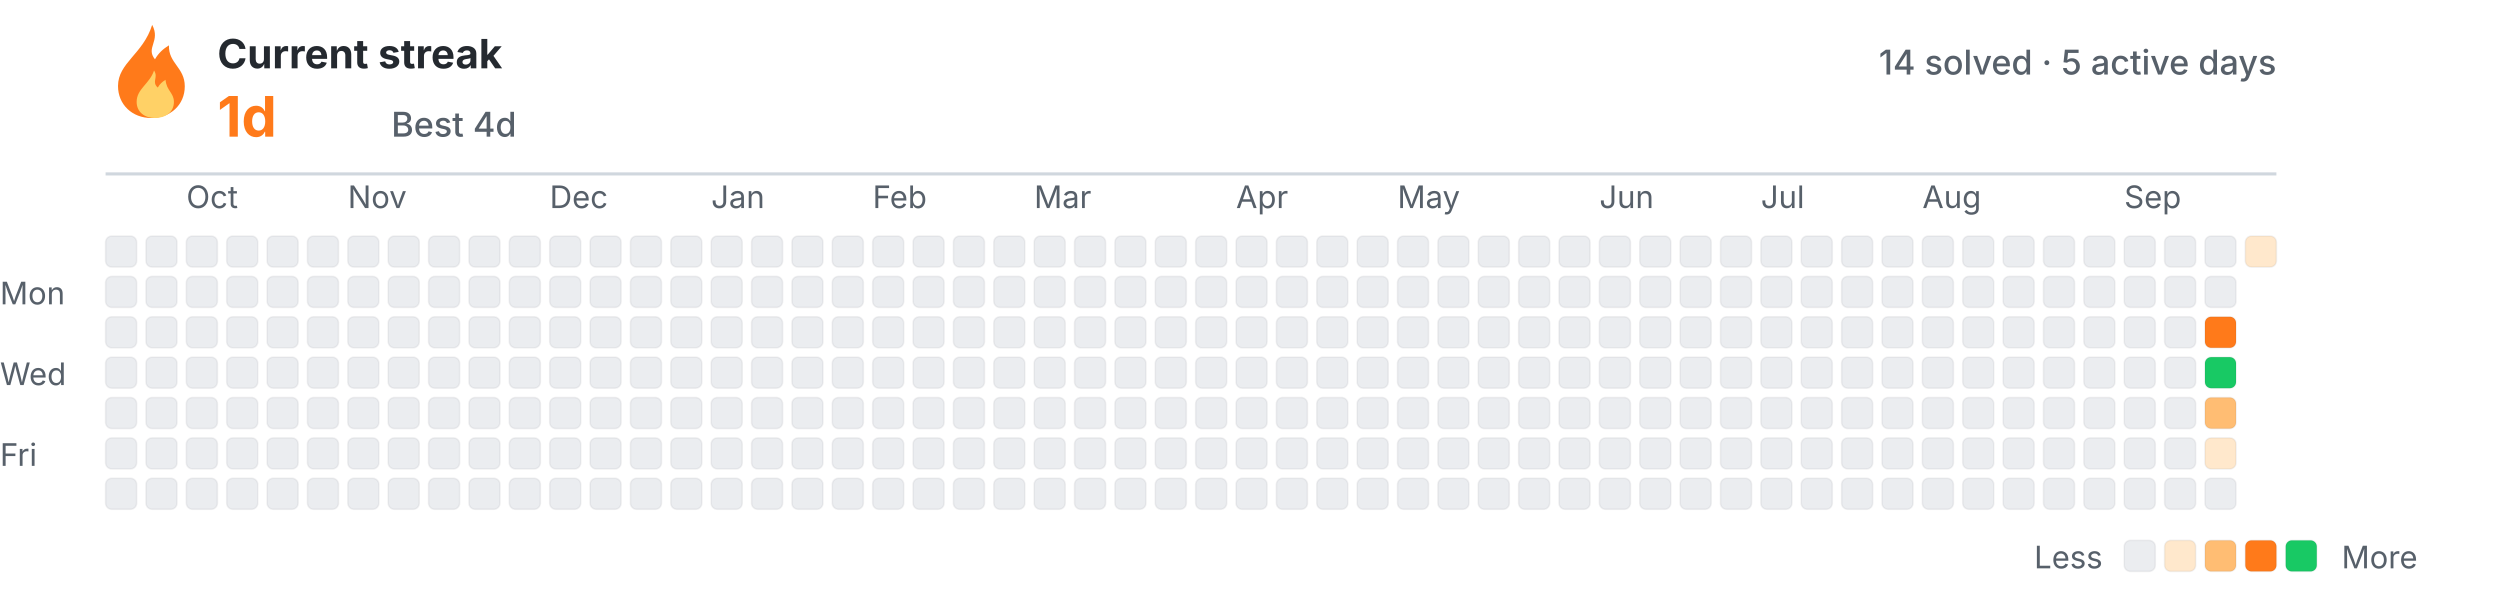
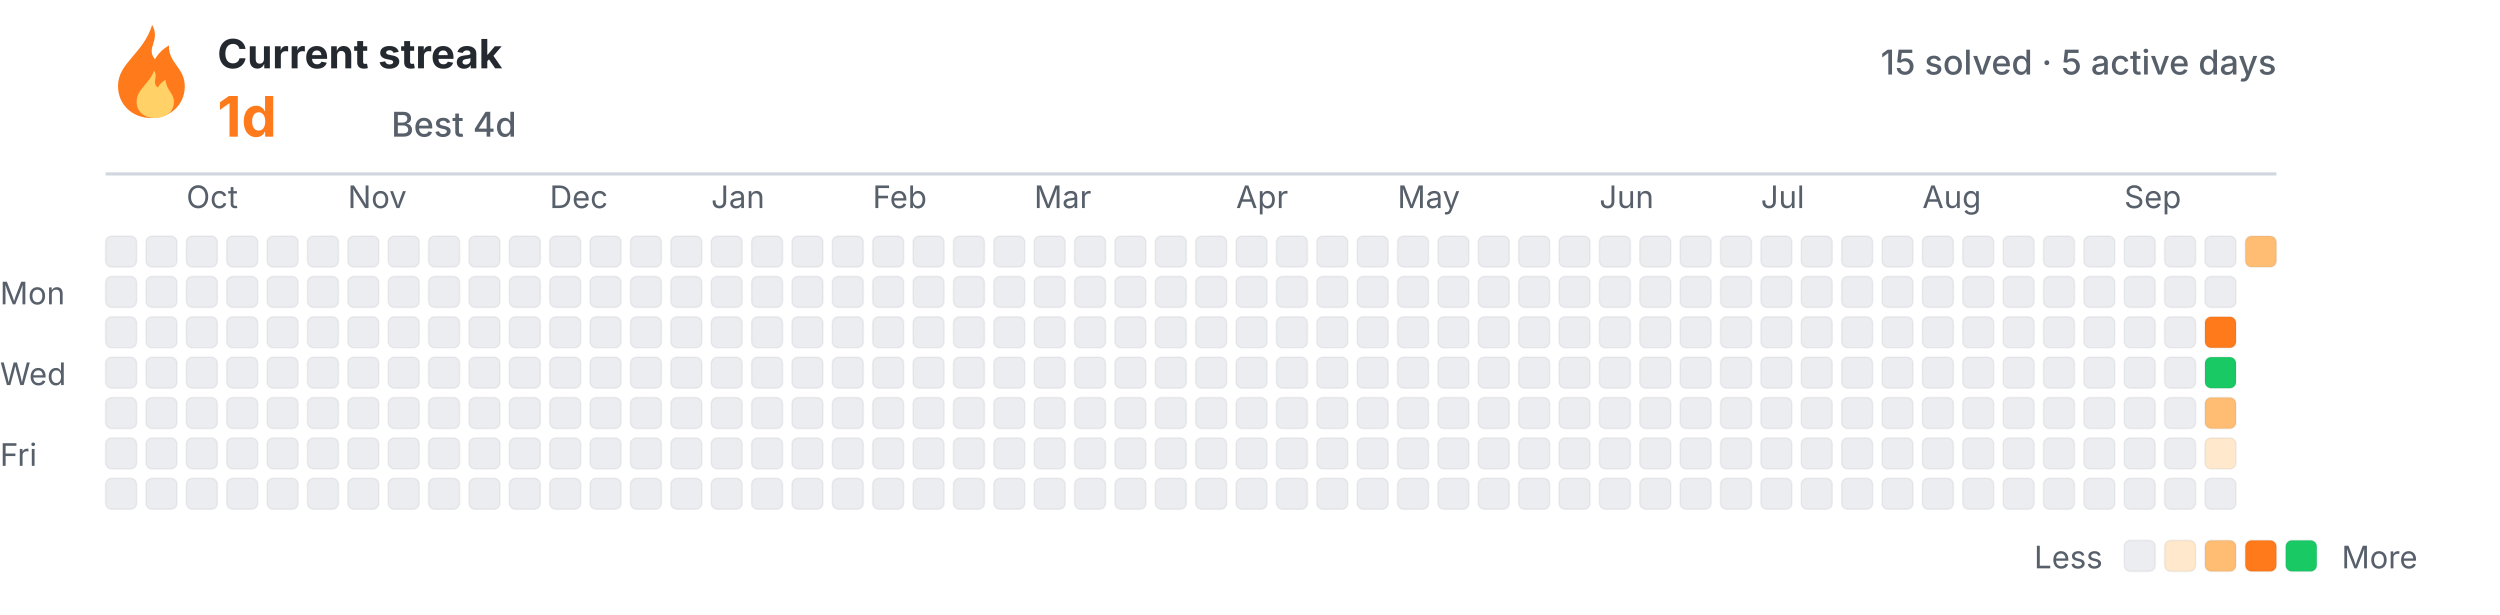
<svg xmlns="http://www.w3.org/2000/svg" width="805" height="198" viewBox="0 0 805 198" role="img" aria-labelledby="title desc">
  <style>
:root{color-scheme:light dark}
.label{font:10px -apple-system,BlinkMacSystemFont,"Segoe UI",sans-serif;fill:#57606a}
.metric{font:650 13px -apple-system,BlinkMacSystemFont,"Segoe UI",sans-serif;fill:#24292f}
.metric-strong{font:750 18px -apple-system,BlinkMacSystemFont,"Segoe UI",sans-serif;fill:#ff7a1a}
.metric-muted{font:550 11px -apple-system,BlinkMacSystemFont,"Segoe UI",sans-serif;fill:#57606a}
.flame{fill:#ff7a1a}
.spark{fill:#ffd166}
.rule{stroke:#d0d7de;stroke-width:1}
.cell{shape-rendering:geometricPrecision;stroke:rgba(27,31,36,.06);stroke-width:.5}
.level-0{fill:#ebedf0}.level-1{fill:#ffe8cc}.level-2{fill:#ffbd73}.level-3{fill:#ff7a1a}.level-4{fill:#18c964}
@media (prefers-color-scheme:dark){.label,.metric-muted{fill:#8b949e}.metric{fill:#f0f6fc}.rule{stroke:#30363d}.cell{stroke:rgba(240,246,252,.06)}.level-0{fill:#161b22}.level-1{fill:#3a2414}.level-2{fill:#7a3d12}.level-3{fill:#ff7a1a}.level-4{fill:#2fd46f}}
</style>
  <g transform="translate(34,8)">
    <path class="flame" d="M15 0c2.8 5.3-2.2 7.3.9 11.1 1.1-2 2.7-3.4 4.5-4.5-.2 5.8 5.1 7.1 5.1 13.2 0 6-4.7 10.2-10.8 10.2S4 25.7 4 19.7C4 12.2 12.1 9.4 15 0Z" />
    <path class="spark" d="M15.6 14.7c1.5 2.3-.9 3.6 1.2 5.5.6-1.1 1.5-1.9 2.5-2.5.3 3.5 2.7 4.2 2.7 7.1 0 3.4-2.8 5.2-6.1 5.2s-5.9-1.9-5.9-5.2c0-4.2 4.2-5.8 5.6-10.1Z" />
    <text x="36" y="14" class="metric">Current streak</text>
    <text x="36" y="36" class="metric-strong">1d</text>
    <text x="92" y="36" class="metric-muted">Best 4d</text>
  </g>
-   <text x="733" y="24" class="metric-muted" text-anchor="end">14 solved · 5 active days</text>
+   <text x="733" y="24" class="metric-muted" text-anchor="end">15 solved · 5 active days</text>
  <line x1="34" y1="56" x2="733" y2="56" class="rule" />
  <text x="60" y="67" class="label">Oct</text>
  <text x="112" y="67" class="label">Nov</text>
  <text x="177" y="67" class="label">Dec</text>
  <text x="229" y="67" class="label">Jan</text>
  <text x="281" y="67" class="label">Feb</text>
  <text x="333" y="67" class="label">Mar</text>
  <text x="398" y="67" class="label">Apr</text>
  <text x="450" y="67" class="label">May</text>
  <text x="515" y="67" class="label">Jun</text>
  <text x="567" y="67" class="label">Jul</text>
  <text x="619" y="67" class="label">Aug</text>
  <text x="684" y="67" class="label">Sep</text>
  <text x="0" y="98" class="label">Mon</text>
  <text x="0" y="124" class="label">Wed</text>
  <text x="0" y="150" class="label">Fri</text>
  <rect x="34" y="76" width="10" height="10" rx="2" class="cell level-0" />
  <rect x="34" y="89" width="10" height="10" rx="2" class="cell level-0" />
  <rect x="34" y="102" width="10" height="10" rx="2" class="cell level-0" />
  <rect x="34" y="115" width="10" height="10" rx="2" class="cell level-0" />
  <rect x="34" y="128" width="10" height="10" rx="2" class="cell level-0" />
  <rect x="34" y="141" width="10" height="10" rx="2" class="cell level-0" />
  <rect x="34" y="154" width="10" height="10" rx="2" class="cell level-0" />
  <rect x="47" y="76" width="10" height="10" rx="2" class="cell level-0" />
  <rect x="47" y="89" width="10" height="10" rx="2" class="cell level-0" />
  <rect x="47" y="102" width="10" height="10" rx="2" class="cell level-0" />
  <rect x="47" y="115" width="10" height="10" rx="2" class="cell level-0" />
  <rect x="47" y="128" width="10" height="10" rx="2" class="cell level-0" />
  <rect x="47" y="141" width="10" height="10" rx="2" class="cell level-0" />
  <rect x="47" y="154" width="10" height="10" rx="2" class="cell level-0" />
  <rect x="60" y="76" width="10" height="10" rx="2" class="cell level-0" />
  <rect x="60" y="89" width="10" height="10" rx="2" class="cell level-0" />
  <rect x="60" y="102" width="10" height="10" rx="2" class="cell level-0" />
  <rect x="60" y="115" width="10" height="10" rx="2" class="cell level-0" />
  <rect x="60" y="128" width="10" height="10" rx="2" class="cell level-0" />
  <rect x="60" y="141" width="10" height="10" rx="2" class="cell level-0" />
  <rect x="60" y="154" width="10" height="10" rx="2" class="cell level-0" />
  <rect x="73" y="76" width="10" height="10" rx="2" class="cell level-0" />
  <rect x="73" y="89" width="10" height="10" rx="2" class="cell level-0" />
  <rect x="73" y="102" width="10" height="10" rx="2" class="cell level-0" />
  <rect x="73" y="115" width="10" height="10" rx="2" class="cell level-0" />
  <rect x="73" y="128" width="10" height="10" rx="2" class="cell level-0" />
  <rect x="73" y="141" width="10" height="10" rx="2" class="cell level-0" />
  <rect x="73" y="154" width="10" height="10" rx="2" class="cell level-0" />
  <rect x="86" y="76" width="10" height="10" rx="2" class="cell level-0" />
  <rect x="86" y="89" width="10" height="10" rx="2" class="cell level-0" />
  <rect x="86" y="102" width="10" height="10" rx="2" class="cell level-0" />
  <rect x="86" y="115" width="10" height="10" rx="2" class="cell level-0" />
  <rect x="86" y="128" width="10" height="10" rx="2" class="cell level-0" />
  <rect x="86" y="141" width="10" height="10" rx="2" class="cell level-0" />
  <rect x="86" y="154" width="10" height="10" rx="2" class="cell level-0" />
  <rect x="99" y="76" width="10" height="10" rx="2" class="cell level-0" />
  <rect x="99" y="89" width="10" height="10" rx="2" class="cell level-0" />
  <rect x="99" y="102" width="10" height="10" rx="2" class="cell level-0" />
  <rect x="99" y="115" width="10" height="10" rx="2" class="cell level-0" />
  <rect x="99" y="128" width="10" height="10" rx="2" class="cell level-0" />
  <rect x="99" y="141" width="10" height="10" rx="2" class="cell level-0" />
  <rect x="99" y="154" width="10" height="10" rx="2" class="cell level-0" />
  <rect x="112" y="76" width="10" height="10" rx="2" class="cell level-0" />
  <rect x="112" y="89" width="10" height="10" rx="2" class="cell level-0" />
  <rect x="112" y="102" width="10" height="10" rx="2" class="cell level-0" />
  <rect x="112" y="115" width="10" height="10" rx="2" class="cell level-0" />
  <rect x="112" y="128" width="10" height="10" rx="2" class="cell level-0" />
  <rect x="112" y="141" width="10" height="10" rx="2" class="cell level-0" />
  <rect x="112" y="154" width="10" height="10" rx="2" class="cell level-0" />
  <rect x="125" y="76" width="10" height="10" rx="2" class="cell level-0" />
  <rect x="125" y="89" width="10" height="10" rx="2" class="cell level-0" />
  <rect x="125" y="102" width="10" height="10" rx="2" class="cell level-0" />
  <rect x="125" y="115" width="10" height="10" rx="2" class="cell level-0" />
  <rect x="125" y="128" width="10" height="10" rx="2" class="cell level-0" />
  <rect x="125" y="141" width="10" height="10" rx="2" class="cell level-0" />
  <rect x="125" y="154" width="10" height="10" rx="2" class="cell level-0" />
  <rect x="138" y="76" width="10" height="10" rx="2" class="cell level-0" />
  <rect x="138" y="89" width="10" height="10" rx="2" class="cell level-0" />
  <rect x="138" y="102" width="10" height="10" rx="2" class="cell level-0" />
  <rect x="138" y="115" width="10" height="10" rx="2" class="cell level-0" />
  <rect x="138" y="128" width="10" height="10" rx="2" class="cell level-0" />
  <rect x="138" y="141" width="10" height="10" rx="2" class="cell level-0" />
  <rect x="138" y="154" width="10" height="10" rx="2" class="cell level-0" />
  <rect x="151" y="76" width="10" height="10" rx="2" class="cell level-0" />
  <rect x="151" y="89" width="10" height="10" rx="2" class="cell level-0" />
  <rect x="151" y="102" width="10" height="10" rx="2" class="cell level-0" />
  <rect x="151" y="115" width="10" height="10" rx="2" class="cell level-0" />
  <rect x="151" y="128" width="10" height="10" rx="2" class="cell level-0" />
  <rect x="151" y="141" width="10" height="10" rx="2" class="cell level-0" />
  <rect x="151" y="154" width="10" height="10" rx="2" class="cell level-0" />
  <rect x="164" y="76" width="10" height="10" rx="2" class="cell level-0" />
  <rect x="164" y="89" width="10" height="10" rx="2" class="cell level-0" />
  <rect x="164" y="102" width="10" height="10" rx="2" class="cell level-0" />
  <rect x="164" y="115" width="10" height="10" rx="2" class="cell level-0" />
  <rect x="164" y="128" width="10" height="10" rx="2" class="cell level-0" />
  <rect x="164" y="141" width="10" height="10" rx="2" class="cell level-0" />
  <rect x="164" y="154" width="10" height="10" rx="2" class="cell level-0" />
  <rect x="177" y="76" width="10" height="10" rx="2" class="cell level-0" />
  <rect x="177" y="89" width="10" height="10" rx="2" class="cell level-0" />
  <rect x="177" y="102" width="10" height="10" rx="2" class="cell level-0" />
  <rect x="177" y="115" width="10" height="10" rx="2" class="cell level-0" />
  <rect x="177" y="128" width="10" height="10" rx="2" class="cell level-0" />
  <rect x="177" y="141" width="10" height="10" rx="2" class="cell level-0" />
  <rect x="177" y="154" width="10" height="10" rx="2" class="cell level-0" />
  <rect x="190" y="76" width="10" height="10" rx="2" class="cell level-0" />
  <rect x="190" y="89" width="10" height="10" rx="2" class="cell level-0" />
  <rect x="190" y="102" width="10" height="10" rx="2" class="cell level-0" />
  <rect x="190" y="115" width="10" height="10" rx="2" class="cell level-0" />
  <rect x="190" y="128" width="10" height="10" rx="2" class="cell level-0" />
  <rect x="190" y="141" width="10" height="10" rx="2" class="cell level-0" />
  <rect x="190" y="154" width="10" height="10" rx="2" class="cell level-0" />
  <rect x="203" y="76" width="10" height="10" rx="2" class="cell level-0" />
  <rect x="203" y="89" width="10" height="10" rx="2" class="cell level-0" />
  <rect x="203" y="102" width="10" height="10" rx="2" class="cell level-0" />
  <rect x="203" y="115" width="10" height="10" rx="2" class="cell level-0" />
  <rect x="203" y="128" width="10" height="10" rx="2" class="cell level-0" />
  <rect x="203" y="141" width="10" height="10" rx="2" class="cell level-0" />
  <rect x="203" y="154" width="10" height="10" rx="2" class="cell level-0" />
  <rect x="216" y="76" width="10" height="10" rx="2" class="cell level-0" />
  <rect x="216" y="89" width="10" height="10" rx="2" class="cell level-0" />
  <rect x="216" y="102" width="10" height="10" rx="2" class="cell level-0" />
  <rect x="216" y="115" width="10" height="10" rx="2" class="cell level-0" />
  <rect x="216" y="128" width="10" height="10" rx="2" class="cell level-0" />
  <rect x="216" y="141" width="10" height="10" rx="2" class="cell level-0" />
  <rect x="216" y="154" width="10" height="10" rx="2" class="cell level-0" />
  <rect x="229" y="76" width="10" height="10" rx="2" class="cell level-0" />
  <rect x="229" y="89" width="10" height="10" rx="2" class="cell level-0" />
  <rect x="229" y="102" width="10" height="10" rx="2" class="cell level-0" />
  <rect x="229" y="115" width="10" height="10" rx="2" class="cell level-0" />
  <rect x="229" y="128" width="10" height="10" rx="2" class="cell level-0" />
  <rect x="229" y="141" width="10" height="10" rx="2" class="cell level-0" />
  <rect x="229" y="154" width="10" height="10" rx="2" class="cell level-0" />
  <rect x="242" y="76" width="10" height="10" rx="2" class="cell level-0" />
  <rect x="242" y="89" width="10" height="10" rx="2" class="cell level-0" />
  <rect x="242" y="102" width="10" height="10" rx="2" class="cell level-0" />
  <rect x="242" y="115" width="10" height="10" rx="2" class="cell level-0" />
  <rect x="242" y="128" width="10" height="10" rx="2" class="cell level-0" />
  <rect x="242" y="141" width="10" height="10" rx="2" class="cell level-0" />
  <rect x="242" y="154" width="10" height="10" rx="2" class="cell level-0" />
  <rect x="255" y="76" width="10" height="10" rx="2" class="cell level-0" />
  <rect x="255" y="89" width="10" height="10" rx="2" class="cell level-0" />
  <rect x="255" y="102" width="10" height="10" rx="2" class="cell level-0" />
  <rect x="255" y="115" width="10" height="10" rx="2" class="cell level-0" />
  <rect x="255" y="128" width="10" height="10" rx="2" class="cell level-0" />
  <rect x="255" y="141" width="10" height="10" rx="2" class="cell level-0" />
  <rect x="255" y="154" width="10" height="10" rx="2" class="cell level-0" />
  <rect x="268" y="76" width="10" height="10" rx="2" class="cell level-0" />
  <rect x="268" y="89" width="10" height="10" rx="2" class="cell level-0" />
  <rect x="268" y="102" width="10" height="10" rx="2" class="cell level-0" />
  <rect x="268" y="115" width="10" height="10" rx="2" class="cell level-0" />
  <rect x="268" y="128" width="10" height="10" rx="2" class="cell level-0" />
  <rect x="268" y="141" width="10" height="10" rx="2" class="cell level-0" />
  <rect x="268" y="154" width="10" height="10" rx="2" class="cell level-0" />
  <rect x="281" y="76" width="10" height="10" rx="2" class="cell level-0" />
  <rect x="281" y="89" width="10" height="10" rx="2" class="cell level-0" />
  <rect x="281" y="102" width="10" height="10" rx="2" class="cell level-0" />
  <rect x="281" y="115" width="10" height="10" rx="2" class="cell level-0" />
  <rect x="281" y="128" width="10" height="10" rx="2" class="cell level-0" />
  <rect x="281" y="141" width="10" height="10" rx="2" class="cell level-0" />
  <rect x="281" y="154" width="10" height="10" rx="2" class="cell level-0" />
  <rect x="294" y="76" width="10" height="10" rx="2" class="cell level-0" />
  <rect x="294" y="89" width="10" height="10" rx="2" class="cell level-0" />
  <rect x="294" y="102" width="10" height="10" rx="2" class="cell level-0" />
  <rect x="294" y="115" width="10" height="10" rx="2" class="cell level-0" />
  <rect x="294" y="128" width="10" height="10" rx="2" class="cell level-0" />
  <rect x="294" y="141" width="10" height="10" rx="2" class="cell level-0" />
  <rect x="294" y="154" width="10" height="10" rx="2" class="cell level-0" />
  <rect x="307" y="76" width="10" height="10" rx="2" class="cell level-0" />
  <rect x="307" y="89" width="10" height="10" rx="2" class="cell level-0" />
  <rect x="307" y="102" width="10" height="10" rx="2" class="cell level-0" />
  <rect x="307" y="115" width="10" height="10" rx="2" class="cell level-0" />
  <rect x="307" y="128" width="10" height="10" rx="2" class="cell level-0" />
  <rect x="307" y="141" width="10" height="10" rx="2" class="cell level-0" />
  <rect x="307" y="154" width="10" height="10" rx="2" class="cell level-0" />
  <rect x="320" y="76" width="10" height="10" rx="2" class="cell level-0" />
  <rect x="320" y="89" width="10" height="10" rx="2" class="cell level-0" />
  <rect x="320" y="102" width="10" height="10" rx="2" class="cell level-0" />
  <rect x="320" y="115" width="10" height="10" rx="2" class="cell level-0" />
  <rect x="320" y="128" width="10" height="10" rx="2" class="cell level-0" />
  <rect x="320" y="141" width="10" height="10" rx="2" class="cell level-0" />
  <rect x="320" y="154" width="10" height="10" rx="2" class="cell level-0" />
  <rect x="333" y="76" width="10" height="10" rx="2" class="cell level-0" />
  <rect x="333" y="89" width="10" height="10" rx="2" class="cell level-0" />
  <rect x="333" y="102" width="10" height="10" rx="2" class="cell level-0" />
  <rect x="333" y="115" width="10" height="10" rx="2" class="cell level-0" />
  <rect x="333" y="128" width="10" height="10" rx="2" class="cell level-0" />
  <rect x="333" y="141" width="10" height="10" rx="2" class="cell level-0" />
  <rect x="333" y="154" width="10" height="10" rx="2" class="cell level-0" />
  <rect x="346" y="76" width="10" height="10" rx="2" class="cell level-0" />
  <rect x="346" y="89" width="10" height="10" rx="2" class="cell level-0" />
  <rect x="346" y="102" width="10" height="10" rx="2" class="cell level-0" />
  <rect x="346" y="115" width="10" height="10" rx="2" class="cell level-0" />
  <rect x="346" y="128" width="10" height="10" rx="2" class="cell level-0" />
  <rect x="346" y="141" width="10" height="10" rx="2" class="cell level-0" />
  <rect x="346" y="154" width="10" height="10" rx="2" class="cell level-0" />
  <rect x="359" y="76" width="10" height="10" rx="2" class="cell level-0" />
  <rect x="359" y="89" width="10" height="10" rx="2" class="cell level-0" />
  <rect x="359" y="102" width="10" height="10" rx="2" class="cell level-0" />
  <rect x="359" y="115" width="10" height="10" rx="2" class="cell level-0" />
  <rect x="359" y="128" width="10" height="10" rx="2" class="cell level-0" />
  <rect x="359" y="141" width="10" height="10" rx="2" class="cell level-0" />
  <rect x="359" y="154" width="10" height="10" rx="2" class="cell level-0" />
  <rect x="372" y="76" width="10" height="10" rx="2" class="cell level-0" />
  <rect x="372" y="89" width="10" height="10" rx="2" class="cell level-0" />
  <rect x="372" y="102" width="10" height="10" rx="2" class="cell level-0" />
  <rect x="372" y="115" width="10" height="10" rx="2" class="cell level-0" />
  <rect x="372" y="128" width="10" height="10" rx="2" class="cell level-0" />
  <rect x="372" y="141" width="10" height="10" rx="2" class="cell level-0" />
  <rect x="372" y="154" width="10" height="10" rx="2" class="cell level-0" />
  <rect x="385" y="76" width="10" height="10" rx="2" class="cell level-0" />
  <rect x="385" y="89" width="10" height="10" rx="2" class="cell level-0" />
  <rect x="385" y="102" width="10" height="10" rx="2" class="cell level-0" />
  <rect x="385" y="115" width="10" height="10" rx="2" class="cell level-0" />
  <rect x="385" y="128" width="10" height="10" rx="2" class="cell level-0" />
  <rect x="385" y="141" width="10" height="10" rx="2" class="cell level-0" />
  <rect x="385" y="154" width="10" height="10" rx="2" class="cell level-0" />
  <rect x="398" y="76" width="10" height="10" rx="2" class="cell level-0" />
  <rect x="398" y="89" width="10" height="10" rx="2" class="cell level-0" />
  <rect x="398" y="102" width="10" height="10" rx="2" class="cell level-0" />
  <rect x="398" y="115" width="10" height="10" rx="2" class="cell level-0" />
  <rect x="398" y="128" width="10" height="10" rx="2" class="cell level-0" />
  <rect x="398" y="141" width="10" height="10" rx="2" class="cell level-0" />
  <rect x="398" y="154" width="10" height="10" rx="2" class="cell level-0" />
  <rect x="411" y="76" width="10" height="10" rx="2" class="cell level-0" />
  <rect x="411" y="89" width="10" height="10" rx="2" class="cell level-0" />
  <rect x="411" y="102" width="10" height="10" rx="2" class="cell level-0" />
  <rect x="411" y="115" width="10" height="10" rx="2" class="cell level-0" />
  <rect x="411" y="128" width="10" height="10" rx="2" class="cell level-0" />
  <rect x="411" y="141" width="10" height="10" rx="2" class="cell level-0" />
  <rect x="411" y="154" width="10" height="10" rx="2" class="cell level-0" />
  <rect x="424" y="76" width="10" height="10" rx="2" class="cell level-0" />
  <rect x="424" y="89" width="10" height="10" rx="2" class="cell level-0" />
  <rect x="424" y="102" width="10" height="10" rx="2" class="cell level-0" />
  <rect x="424" y="115" width="10" height="10" rx="2" class="cell level-0" />
  <rect x="424" y="128" width="10" height="10" rx="2" class="cell level-0" />
  <rect x="424" y="141" width="10" height="10" rx="2" class="cell level-0" />
  <rect x="424" y="154" width="10" height="10" rx="2" class="cell level-0" />
  <rect x="437" y="76" width="10" height="10" rx="2" class="cell level-0" />
  <rect x="437" y="89" width="10" height="10" rx="2" class="cell level-0" />
  <rect x="437" y="102" width="10" height="10" rx="2" class="cell level-0" />
  <rect x="437" y="115" width="10" height="10" rx="2" class="cell level-0" />
  <rect x="437" y="128" width="10" height="10" rx="2" class="cell level-0" />
  <rect x="437" y="141" width="10" height="10" rx="2" class="cell level-0" />
  <rect x="437" y="154" width="10" height="10" rx="2" class="cell level-0" />
  <rect x="450" y="76" width="10" height="10" rx="2" class="cell level-0" />
  <rect x="450" y="89" width="10" height="10" rx="2" class="cell level-0" />
  <rect x="450" y="102" width="10" height="10" rx="2" class="cell level-0" />
  <rect x="450" y="115" width="10" height="10" rx="2" class="cell level-0" />
  <rect x="450" y="128" width="10" height="10" rx="2" class="cell level-0" />
  <rect x="450" y="141" width="10" height="10" rx="2" class="cell level-0" />
  <rect x="450" y="154" width="10" height="10" rx="2" class="cell level-0" />
  <rect x="463" y="76" width="10" height="10" rx="2" class="cell level-0" />
  <rect x="463" y="89" width="10" height="10" rx="2" class="cell level-0" />
  <rect x="463" y="102" width="10" height="10" rx="2" class="cell level-0" />
  <rect x="463" y="115" width="10" height="10" rx="2" class="cell level-0" />
  <rect x="463" y="128" width="10" height="10" rx="2" class="cell level-0" />
  <rect x="463" y="141" width="10" height="10" rx="2" class="cell level-0" />
  <rect x="463" y="154" width="10" height="10" rx="2" class="cell level-0" />
  <rect x="476" y="76" width="10" height="10" rx="2" class="cell level-0" />
  <rect x="476" y="89" width="10" height="10" rx="2" class="cell level-0" />
  <rect x="476" y="102" width="10" height="10" rx="2" class="cell level-0" />
  <rect x="476" y="115" width="10" height="10" rx="2" class="cell level-0" />
  <rect x="476" y="128" width="10" height="10" rx="2" class="cell level-0" />
  <rect x="476" y="141" width="10" height="10" rx="2" class="cell level-0" />
  <rect x="476" y="154" width="10" height="10" rx="2" class="cell level-0" />
  <rect x="489" y="76" width="10" height="10" rx="2" class="cell level-0" />
  <rect x="489" y="89" width="10" height="10" rx="2" class="cell level-0" />
  <rect x="489" y="102" width="10" height="10" rx="2" class="cell level-0" />
  <rect x="489" y="115" width="10" height="10" rx="2" class="cell level-0" />
  <rect x="489" y="128" width="10" height="10" rx="2" class="cell level-0" />
  <rect x="489" y="141" width="10" height="10" rx="2" class="cell level-0" />
  <rect x="489" y="154" width="10" height="10" rx="2" class="cell level-0" />
  <rect x="502" y="76" width="10" height="10" rx="2" class="cell level-0" />
  <rect x="502" y="89" width="10" height="10" rx="2" class="cell level-0" />
  <rect x="502" y="102" width="10" height="10" rx="2" class="cell level-0" />
  <rect x="502" y="115" width="10" height="10" rx="2" class="cell level-0" />
  <rect x="502" y="128" width="10" height="10" rx="2" class="cell level-0" />
  <rect x="502" y="141" width="10" height="10" rx="2" class="cell level-0" />
  <rect x="502" y="154" width="10" height="10" rx="2" class="cell level-0" />
  <rect x="515" y="76" width="10" height="10" rx="2" class="cell level-0" />
  <rect x="515" y="89" width="10" height="10" rx="2" class="cell level-0" />
  <rect x="515" y="102" width="10" height="10" rx="2" class="cell level-0" />
  <rect x="515" y="115" width="10" height="10" rx="2" class="cell level-0" />
  <rect x="515" y="128" width="10" height="10" rx="2" class="cell level-0" />
  <rect x="515" y="141" width="10" height="10" rx="2" class="cell level-0" />
  <rect x="515" y="154" width="10" height="10" rx="2" class="cell level-0" />
  <rect x="528" y="76" width="10" height="10" rx="2" class="cell level-0" />
  <rect x="528" y="89" width="10" height="10" rx="2" class="cell level-0" />
  <rect x="528" y="102" width="10" height="10" rx="2" class="cell level-0" />
  <rect x="528" y="115" width="10" height="10" rx="2" class="cell level-0" />
  <rect x="528" y="128" width="10" height="10" rx="2" class="cell level-0" />
  <rect x="528" y="141" width="10" height="10" rx="2" class="cell level-0" />
  <rect x="528" y="154" width="10" height="10" rx="2" class="cell level-0" />
  <rect x="541" y="76" width="10" height="10" rx="2" class="cell level-0" />
  <rect x="541" y="89" width="10" height="10" rx="2" class="cell level-0" />
  <rect x="541" y="102" width="10" height="10" rx="2" class="cell level-0" />
  <rect x="541" y="115" width="10" height="10" rx="2" class="cell level-0" />
  <rect x="541" y="128" width="10" height="10" rx="2" class="cell level-0" />
  <rect x="541" y="141" width="10" height="10" rx="2" class="cell level-0" />
  <rect x="541" y="154" width="10" height="10" rx="2" class="cell level-0" />
  <rect x="554" y="76" width="10" height="10" rx="2" class="cell level-0" />
  <rect x="554" y="89" width="10" height="10" rx="2" class="cell level-0" />
  <rect x="554" y="102" width="10" height="10" rx="2" class="cell level-0" />
  <rect x="554" y="115" width="10" height="10" rx="2" class="cell level-0" />
  <rect x="554" y="128" width="10" height="10" rx="2" class="cell level-0" />
  <rect x="554" y="141" width="10" height="10" rx="2" class="cell level-0" />
  <rect x="554" y="154" width="10" height="10" rx="2" class="cell level-0" />
  <rect x="567" y="76" width="10" height="10" rx="2" class="cell level-0" />
  <rect x="567" y="89" width="10" height="10" rx="2" class="cell level-0" />
  <rect x="567" y="102" width="10" height="10" rx="2" class="cell level-0" />
  <rect x="567" y="115" width="10" height="10" rx="2" class="cell level-0" />
  <rect x="567" y="128" width="10" height="10" rx="2" class="cell level-0" />
  <rect x="567" y="141" width="10" height="10" rx="2" class="cell level-0" />
  <rect x="567" y="154" width="10" height="10" rx="2" class="cell level-0" />
  <rect x="580" y="76" width="10" height="10" rx="2" class="cell level-0" />
  <rect x="580" y="89" width="10" height="10" rx="2" class="cell level-0" />
  <rect x="580" y="102" width="10" height="10" rx="2" class="cell level-0" />
  <rect x="580" y="115" width="10" height="10" rx="2" class="cell level-0" />
  <rect x="580" y="128" width="10" height="10" rx="2" class="cell level-0" />
  <rect x="580" y="141" width="10" height="10" rx="2" class="cell level-0" />
  <rect x="580" y="154" width="10" height="10" rx="2" class="cell level-0" />
  <rect x="593" y="76" width="10" height="10" rx="2" class="cell level-0" />
  <rect x="593" y="89" width="10" height="10" rx="2" class="cell level-0" />
  <rect x="593" y="102" width="10" height="10" rx="2" class="cell level-0" />
  <rect x="593" y="115" width="10" height="10" rx="2" class="cell level-0" />
  <rect x="593" y="128" width="10" height="10" rx="2" class="cell level-0" />
  <rect x="593" y="141" width="10" height="10" rx="2" class="cell level-0" />
  <rect x="593" y="154" width="10" height="10" rx="2" class="cell level-0" />
  <rect x="606" y="76" width="10" height="10" rx="2" class="cell level-0" />
  <rect x="606" y="89" width="10" height="10" rx="2" class="cell level-0" />
  <rect x="606" y="102" width="10" height="10" rx="2" class="cell level-0" />
  <rect x="606" y="115" width="10" height="10" rx="2" class="cell level-0" />
  <rect x="606" y="128" width="10" height="10" rx="2" class="cell level-0" />
  <rect x="606" y="141" width="10" height="10" rx="2" class="cell level-0" />
  <rect x="606" y="154" width="10" height="10" rx="2" class="cell level-0" />
  <rect x="619" y="76" width="10" height="10" rx="2" class="cell level-0" />
  <rect x="619" y="89" width="10" height="10" rx="2" class="cell level-0" />
  <rect x="619" y="102" width="10" height="10" rx="2" class="cell level-0" />
  <rect x="619" y="115" width="10" height="10" rx="2" class="cell level-0" />
  <rect x="619" y="128" width="10" height="10" rx="2" class="cell level-0" />
  <rect x="619" y="141" width="10" height="10" rx="2" class="cell level-0" />
  <rect x="619" y="154" width="10" height="10" rx="2" class="cell level-0" />
  <rect x="632" y="76" width="10" height="10" rx="2" class="cell level-0" />
  <rect x="632" y="89" width="10" height="10" rx="2" class="cell level-0" />
  <rect x="632" y="102" width="10" height="10" rx="2" class="cell level-0" />
  <rect x="632" y="115" width="10" height="10" rx="2" class="cell level-0" />
  <rect x="632" y="128" width="10" height="10" rx="2" class="cell level-0" />
  <rect x="632" y="141" width="10" height="10" rx="2" class="cell level-0" />
  <rect x="632" y="154" width="10" height="10" rx="2" class="cell level-0" />
  <rect x="645" y="76" width="10" height="10" rx="2" class="cell level-0" />
  <rect x="645" y="89" width="10" height="10" rx="2" class="cell level-0" />
  <rect x="645" y="102" width="10" height="10" rx="2" class="cell level-0" />
  <rect x="645" y="115" width="10" height="10" rx="2" class="cell level-0" />
  <rect x="645" y="128" width="10" height="10" rx="2" class="cell level-0" />
  <rect x="645" y="141" width="10" height="10" rx="2" class="cell level-0" />
  <rect x="645" y="154" width="10" height="10" rx="2" class="cell level-0" />
  <rect x="658" y="76" width="10" height="10" rx="2" class="cell level-0" />
  <rect x="658" y="89" width="10" height="10" rx="2" class="cell level-0" />
  <rect x="658" y="102" width="10" height="10" rx="2" class="cell level-0" />
  <rect x="658" y="115" width="10" height="10" rx="2" class="cell level-0" />
  <rect x="658" y="128" width="10" height="10" rx="2" class="cell level-0" />
  <rect x="658" y="141" width="10" height="10" rx="2" class="cell level-0" />
  <rect x="658" y="154" width="10" height="10" rx="2" class="cell level-0" />
  <rect x="671" y="76" width="10" height="10" rx="2" class="cell level-0" />
  <rect x="671" y="89" width="10" height="10" rx="2" class="cell level-0" />
  <rect x="671" y="102" width="10" height="10" rx="2" class="cell level-0" />
  <rect x="671" y="115" width="10" height="10" rx="2" class="cell level-0" />
  <rect x="671" y="128" width="10" height="10" rx="2" class="cell level-0" />
  <rect x="671" y="141" width="10" height="10" rx="2" class="cell level-0" />
  <rect x="671" y="154" width="10" height="10" rx="2" class="cell level-0" />
  <rect x="684" y="76" width="10" height="10" rx="2" class="cell level-0" />
  <rect x="684" y="89" width="10" height="10" rx="2" class="cell level-0" />
  <rect x="684" y="102" width="10" height="10" rx="2" class="cell level-0" />
  <rect x="684" y="115" width="10" height="10" rx="2" class="cell level-0" />
  <rect x="684" y="128" width="10" height="10" rx="2" class="cell level-0" />
  <rect x="684" y="141" width="10" height="10" rx="2" class="cell level-0" />
  <rect x="684" y="154" width="10" height="10" rx="2" class="cell level-0" />
  <rect x="697" y="76" width="10" height="10" rx="2" class="cell level-0" />
  <rect x="697" y="89" width="10" height="10" rx="2" class="cell level-0" />
  <rect x="697" y="102" width="10" height="10" rx="2" class="cell level-0" />
  <rect x="697" y="115" width="10" height="10" rx="2" class="cell level-0" />
  <rect x="697" y="128" width="10" height="10" rx="2" class="cell level-0" />
  <rect x="697" y="141" width="10" height="10" rx="2" class="cell level-0" />
  <rect x="697" y="154" width="10" height="10" rx="2" class="cell level-0" />
  <rect x="710" y="76" width="10" height="10" rx="2" class="cell level-0" />
  <rect x="710" y="89" width="10" height="10" rx="2" class="cell level-0" />
  <rect x="710" y="102" width="10" height="10" rx="2" class="cell level-3" />
  <rect x="710" y="115" width="10" height="10" rx="2" class="cell level-4" />
  <rect x="710" y="128" width="10" height="10" rx="2" class="cell level-2" />
  <rect x="710" y="141" width="10" height="10" rx="2" class="cell level-1" />
  <rect x="710" y="154" width="10" height="10" rx="2" class="cell level-0" />
-   <rect x="723" y="76" width="10" height="10" rx="2" class="cell level-1" />
+   <rect x="723" y="76" width="10" height="10" rx="2" class="cell level-2" />
  <text x="655" y="183" class="label">Less</text>
  <rect x="684" y="174" width="10" height="10" rx="2" class="cell level-0" />
  <rect x="697" y="174" width="10" height="10" rx="2" class="cell level-1" />
  <rect x="710" y="174" width="10" height="10" rx="2" class="cell level-2" />
  <rect x="723" y="174" width="10" height="10" rx="2" class="cell level-3" />
  <rect x="736" y="174" width="10" height="10" rx="2" class="cell level-4" />
  <text x="754" y="183" class="label">More</text>
</svg>
